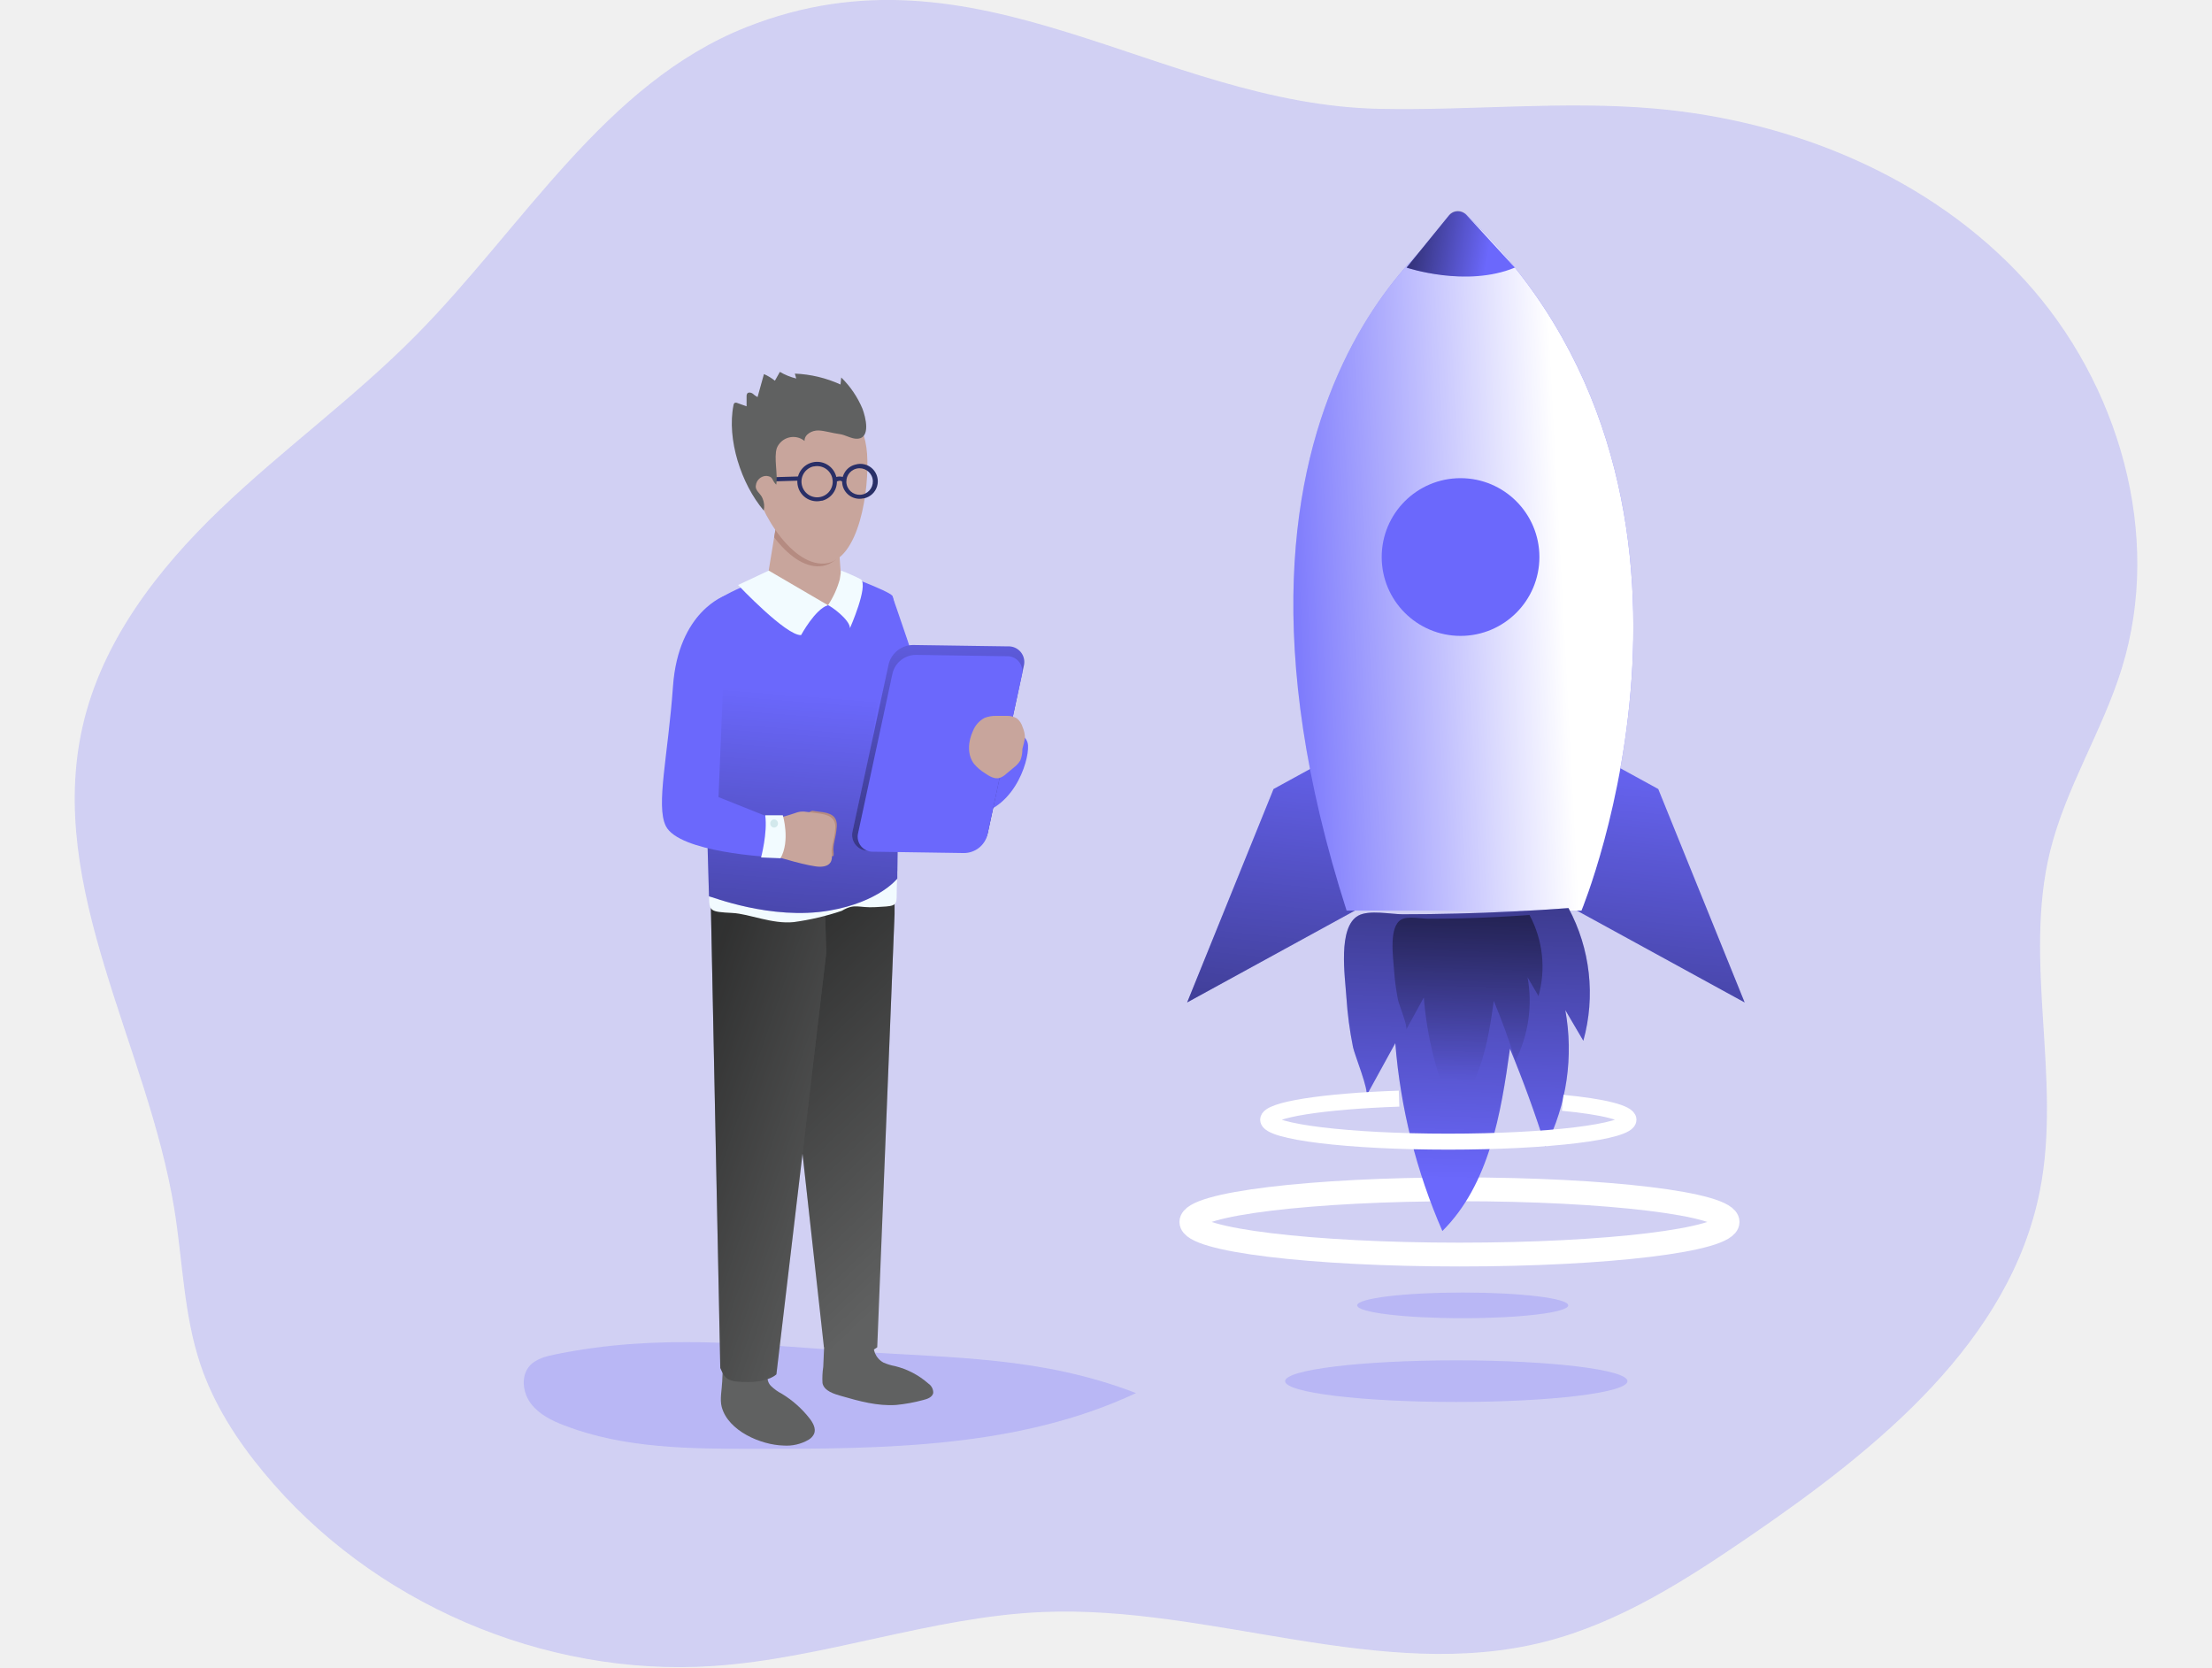
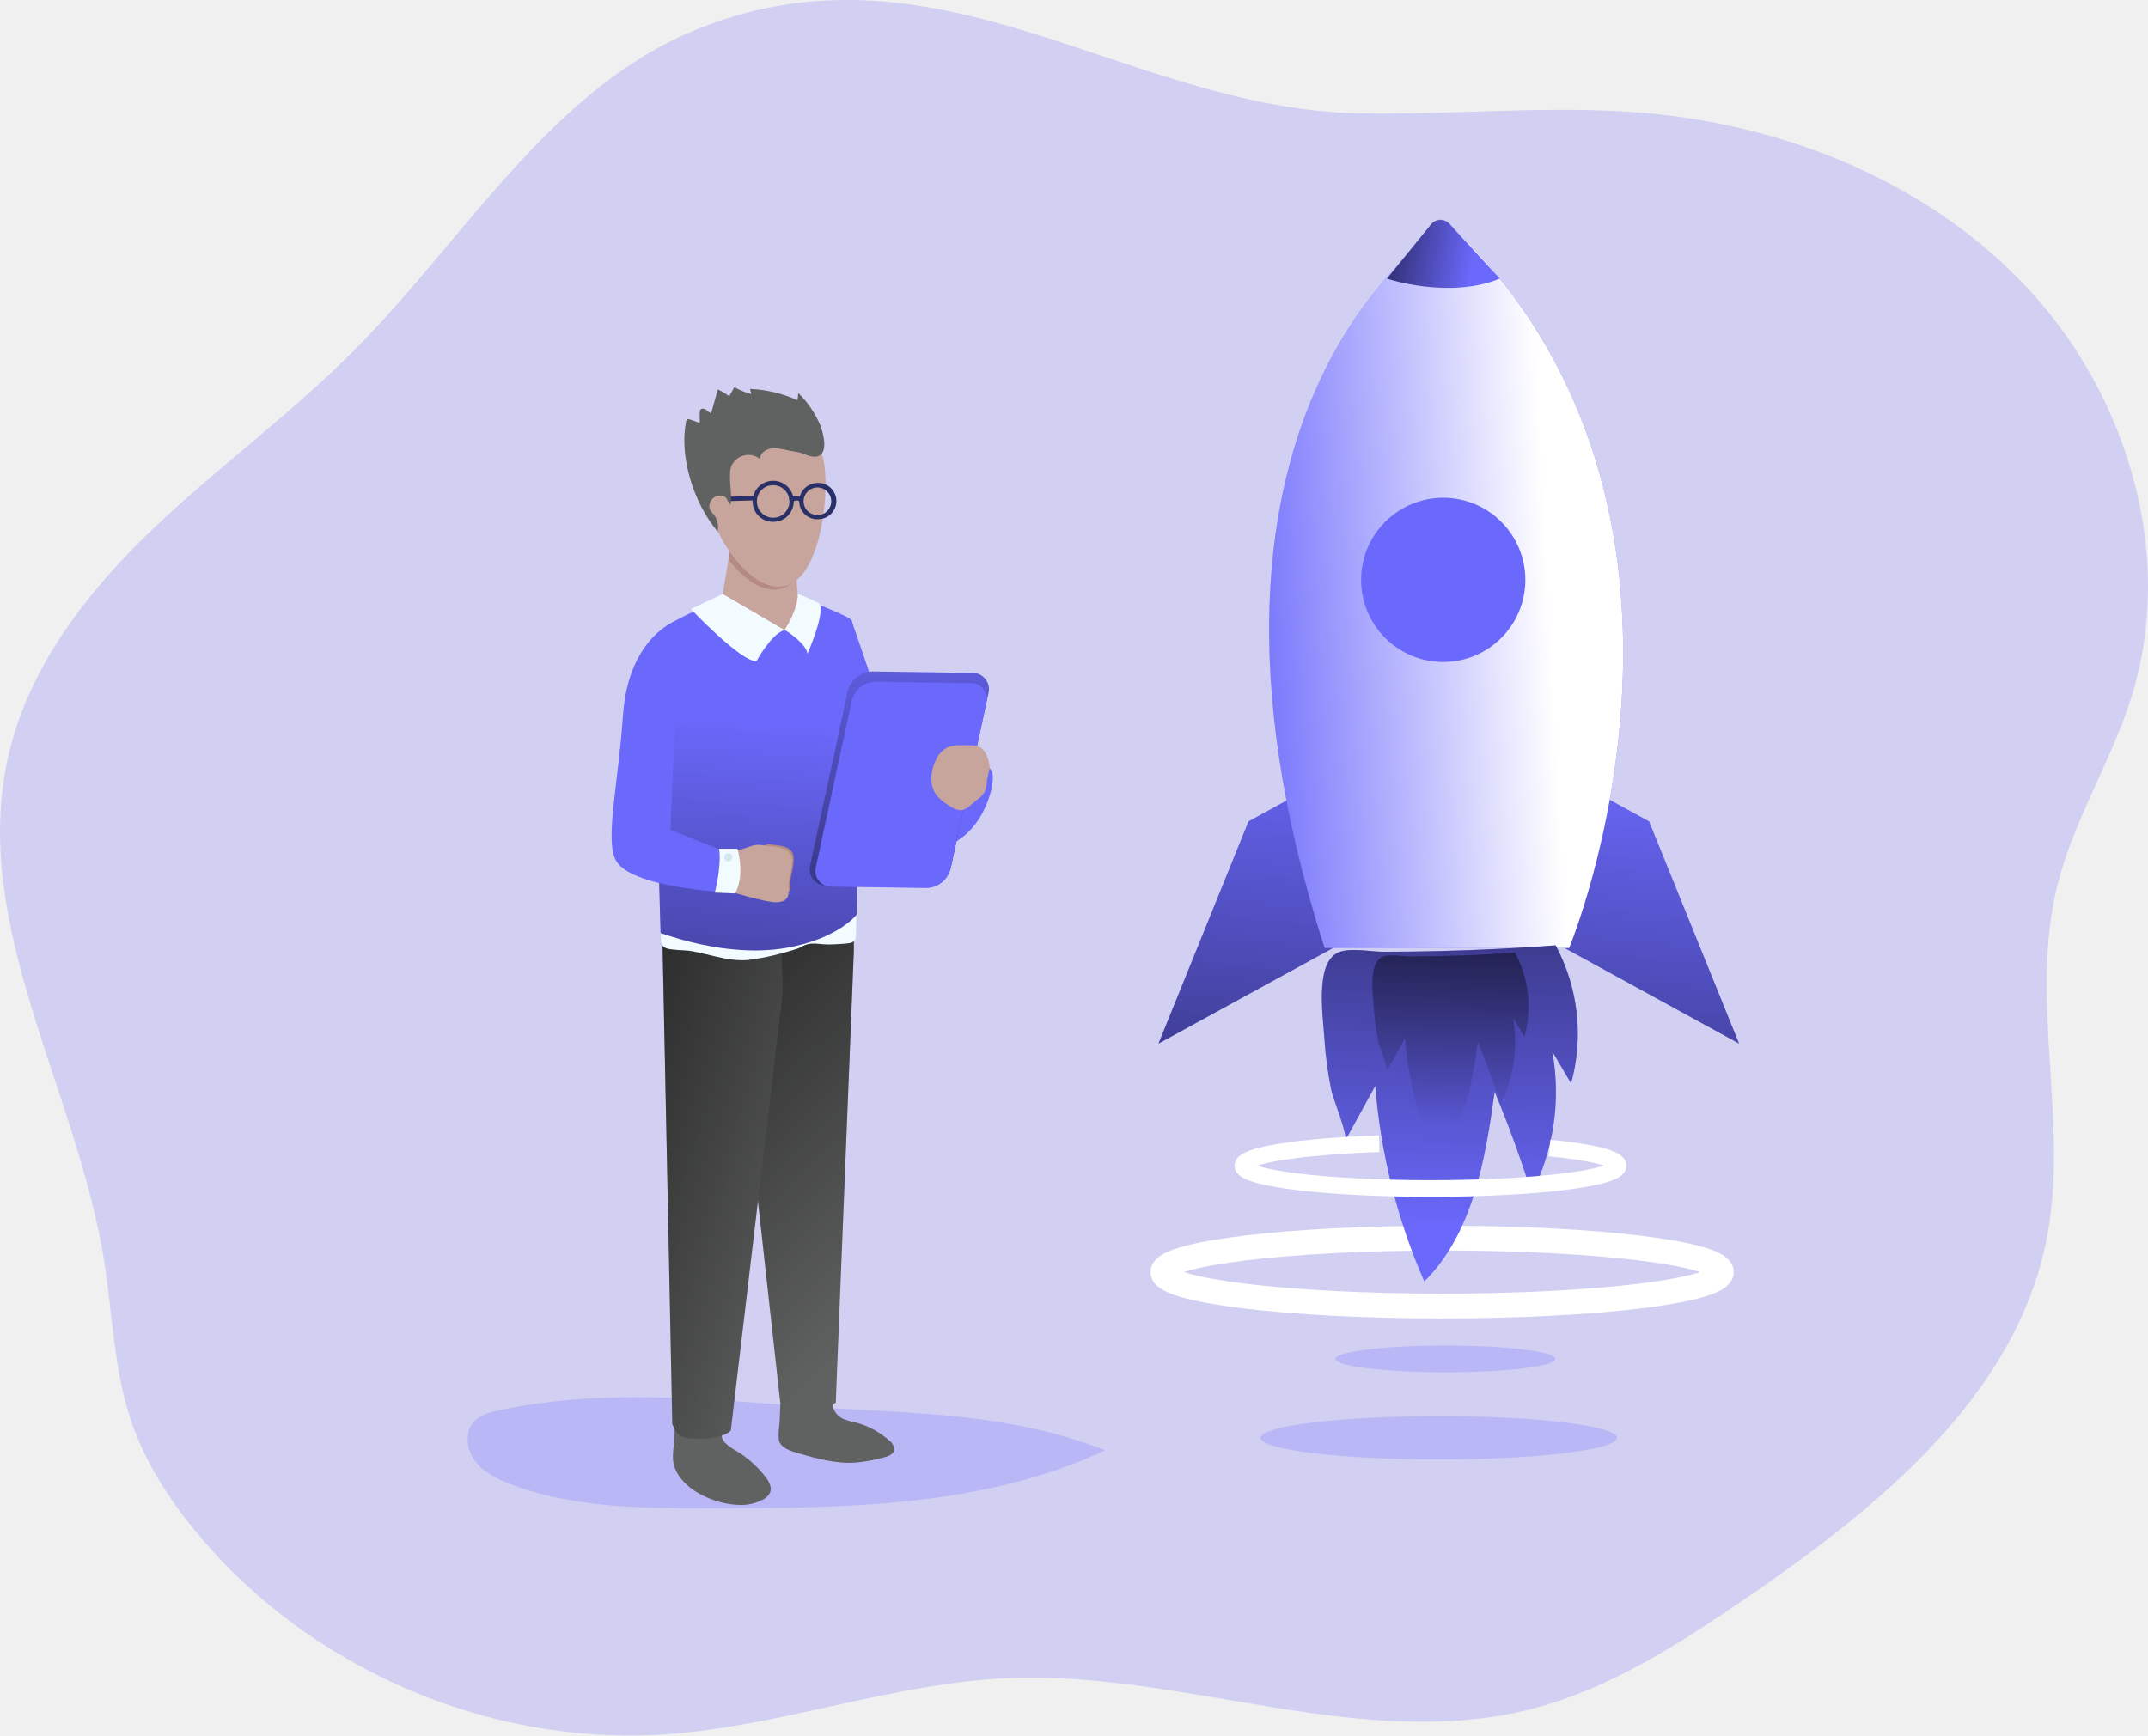
- <svg xmlns="http://www.w3.org/2000/svg" xmlns:xlink="http://www.w3.org/1999/xlink" id="Layer_1" data-name="Layer 1" viewBox="0 0 538.05 434.89" width="406" height="306" class="illustration styles_illustrationTablet__1DWOa">
+ <svg xmlns="http://www.w3.org/2000/svg" xmlns:xlink="http://www.w3.org/1999/xlink" id="Layer_1" data-name="Layer 1" viewBox="0 0 538.05 434.89" class="illustration styles_illustrationTablet__1DWOa">
  <defs>
    <linearGradient id="linear-gradient" x1="320.77" y1="182.33" x2="298.92" y2="397.3" gradientUnits="userSpaceOnUse">
      <stop offset="0" stop-color="#010101" stop-opacity="0" />
      <stop offset="0.95" stop-color="#010101" />
    </linearGradient>
    <linearGradient id="linear-gradient-2" x1="417.47" y1="192.15" x2="395.63" y2="407.12" xlink:href="#linear-gradient" />
    <linearGradient id="linear-gradient-3" x1="244.82" y1="339.43" x2="119.45" y2="208.68" xlink:href="#linear-gradient" />
    <linearGradient id="linear-gradient-4" x1="227.2" y1="327.83" x2="99.67" y2="284.24" xlink:href="#linear-gradient" />
    <linearGradient id="linear-gradient-5" x1="204.09" y1="200.01" x2="189.03" y2="393.71" xlink:href="#linear-gradient" />
    <linearGradient id="linear-gradient-6" x1="236.57" y1="168.89" x2="242.31" y2="329.24" xlink:href="#linear-gradient" />
    <linearGradient id="linear-gradient-7" x1="320.61" y1="169.62" x2="404.94" y2="165.25" gradientUnits="userSpaceOnUse">
      <stop offset="0" stop-color="#fff" stop-opacity="0" />
      <stop offset="0.95" stop-color="#fff" />
    </linearGradient>
    <linearGradient id="linear-gradient-8" x1="374.52" y1="327.37" x2="379.77" y2="151.73" xlink:href="#linear-gradient" />
    <linearGradient id="linear-gradient-9" x1="375.31" y1="301.44" x2="378.5" y2="194.31" xlink:href="#linear-gradient" />
    <linearGradient id="linear-gradient-10" x1="381.9" y1="84.53" x2="341.71" y2="77.54" xlink:href="#linear-gradient" />
  </defs>
  <path d="M188.15,26.44C151.29,41.05,129.9,78.59,102,106.79,86,123,67.45,136.38,51,152.12S20,186.72,15,208.92C5.49,251,32,292.1,38.94,334.68c2.21,13.6,2.44,27.63,6.85,40.67,3.49,10.32,9.49,19.65,16.43,28,28.11,34.06,73.1,53.47,117.17,50.55,29.07-1.93,57-12.88,86.15-14.09,43.93-1.83,88.27,18.57,130.88,7.76,19.65-5,37.05-16.25,53.77-27.71,33.18-22.75,67.72-50.65,75.43-90.14,5.66-29-4.42-59.57,2.61-88.26,4.08-16.65,13.67-31.44,18.73-47.82,10.75-34.73-.73-74.24-25.22-101.11s-60.43-41.71-96.65-44.86c-23.75-2.07-47.65.54-71.49.08C295.42,46.69,248.52,2.51,188.15,26.44Z" transform="translate(-12.95 -19.35)" fill="#6b68fc" opacity="0.24" style="isolation: isolate;" />
  <path d="M138.42,372.6c-2.48.5-5.12,1.15-6.79,3-2.35,2.68-1.82,7,.33,9.85s5.5,4.47,8.82,5.74c15.64,6,32.82,6.05,49.56,6.07,33.79,0,68.86-.2,99.46-14.55-24.73-9.55-47.76-9.08-73.5-10.9C189.52,370,165.21,367.12,138.42,372.6Z" transform="translate(-12.95 -19.35)" fill="#6b68fc" opacity="0.24" style="isolation: isolate;" />
  <polygon points="328.63 197.09 312.73 205.8 290.19 261.47 337.91 235.34 328.63 197.09" fill="#6b68fc" />
  <polygon points="397.18 197.09 413.08 205.8 435.62 261.47 387.9 235.34 397.18 197.09" fill="#6b68fc" />
  <polygon points="328.63 197.09 312.73 205.8 290.19 261.47 337.91 235.34 328.63 197.09" fill="url(#linear-gradient)" />
  <polygon points="397.18 197.09 413.08 205.8 435.62 261.47 387.9 235.34 397.18 197.09" fill="url(#linear-gradient-2)" />
  <path d="M221.52,369a5,5,0,0,0,2.36,5.73,13.17,13.17,0,0,0,3.05.94,20.53,20.53,0,0,1,8.7,4.55,2.85,2.85,0,0,1,1.28,2.46c-.23,1.11-1.53,1.58-2.63,1.84a42.55,42.55,0,0,1-7.06,1.29c-4.85.33-9.65-1-14.33-2.35-1.78-.51-4.46-1.28-4.87-3.35a20.44,20.44,0,0,1,.2-4.27l.31-7.2" transform="translate(-12.95 -19.35)" fill="#606161" />
  <path d="M193.89,377.59a3.05,3.05,0,0,0,.68,3.25,11.69,11.69,0,0,0,2.85,2.05,26.81,26.81,0,0,1,7.2,6.39c.92,1.17,1.78,2.7,1.2,4.07a3.56,3.56,0,0,1-1.41,1.52,11.44,11.44,0,0,1-6.6,1.52c-5.81-.15-14.4-3.78-16.08-10.07-.53-1.95.05-4.62.13-6.63l.21-4.85" transform="translate(-12.95 -19.35)" fill="#606161" />
  <path d="M226.82,257.77l-4.52,113a10.69,10.69,0,0,1-6,2.07c-4.17.24-4.92.54-7.92-2.19L195.28,252.14l31.54-.66Z" transform="translate(-12.95 -19.35)" fill="#606161" />
  <path d="M226.82,257.77l-4.52,113a10.69,10.69,0,0,1-6,2.07c-4.17.24-4.92.54-7.92-2.19L195.28,252.14l31.54-.66Z" transform="translate(-12.95 -19.35)" fill="url(#linear-gradient-3)" />
  <path d="M209,267.92l-13,109.9s-1.88,1.93-7,2c-5.81.07-6.34-.72-7.64-3.66L178.79,250.1l29.85,5.09Z" transform="translate(-12.95 -19.35)" fill="#606161" />
  <path d="M209,267.92l-13,109.9s-1.88,1.93-7,2c-5.81.07-6.34-.72-7.64-3.66L178.79,250.1l29.85,5.09Z" transform="translate(-12.95 -19.35)" fill="url(#linear-gradient-4)" />
  <path d="M213.05,256.92a67.38,67.38,0,0,1-12.53,2.94c-5.65.58-11.57-2.15-16-2.38-5.91-.3-6.07-.49-6.07-4.34,0-1.94,49.14-6.59,49.14-6.59s-.23,3.55-.22,6.83c0,2.46-1.05,2.32-5.52,2.58S216.52,254.86,213.05,256.92Z" transform="translate(-12.95 -19.35)" fill="#f2fbff" />
  <path d="M193.66,170.16s-8.24,2.14-14.12,6.42c-3.63,2.64-1.12,76.56-1.12,76.56.36-.06,16.15,6.34,31.42,3.71,13-2.24,17.69-8.34,17.69-8.34s1.17-70.93-1.36-73.84c-1.12-1.3-13.49-5.87-13.49-5.87S207.28,176.92,193.66,170.16Z" transform="translate(-12.95 -19.35)" fill="#6b68fc" />
  <path d="M193.66,170.16s-8.24,2.14-14.12,6.42c-3.63,2.64-1.12,76.56-1.12,76.56.36-.06,16.15,6.34,31.42,3.71,13-2.24,17.69-8.34,17.69-8.34s1.17-70.93-1.36-73.84c-1.12-1.3-13.49-5.87-13.49-5.87S207.28,176.92,193.66,170.16Z" transform="translate(-12.95 -19.35)" fill="url(#linear-gradient-5)" />
  <path d="M196.36,153.74l-2.7,16.42s6,8.84,13.67,7.52,5.74-4.88,5.74-4.88l-1-13.87S205.18,160.14,196.36,153.74Z" transform="translate(-12.95 -19.35)" fill="#c8a59c" />
  <path d="M195.41,159.5l1-5.76c8.82,6.4,13.4,3.68,13.4,3.68l2.13,7.45a7.14,7.14,0,0,1-4.54,2.18C203.12,167.35,198.84,164,195.41,159.5Z" transform="translate(-12.95 -19.35)" fill="#b58b81" />
  <path d="M194,168.18l-8,3.76S198.6,185.26,202.44,185c0,0,3.63-6.74,7-7.8Z" transform="translate(-12.95 -19.35)" fill="#f2fbff" />
  <path d="M212.53,170.47a23.58,23.58,0,0,1-3.06,6.72c.75.29,5.64,3.7,5.72,6,0,0,4.86-11,2.85-12.73a52.4,52.4,0,0,0-5.17-2.29Z" transform="translate(-12.95 -19.35)" fill="#f2fbff" />
  <path d="M182.79,174.63s-12.37,4-13.77,23.75c-1.28,18-4.5,31.07-1.88,36.4,3.41,6.95,27.26,8.1,27.26,8.1a25.38,25.38,0,0,0-.43-10.4l-13.07-5.22S183,177.71,182.79,174.63Z" transform="translate(-12.95 -19.35)" fill="#6b68fc" />
  <path d="M189.45,141.78c.65,9.11,10,25.21,19.1,24.56s11.75-19.5,11.1-28.61-5.76-14.28-14.88-13.63A16.54,16.54,0,0,0,189.45,141.78Z" transform="translate(-12.95 -19.35)" fill="#c8a59c" />
  <path d="M210.9,241.45c-.22-1.74.6-3.41.84-6.37s-1.68-3.73-4.49-4c-.77-.09-1.37-.18-1.88-.26-2.62.63-.53,3.81-.39,6s-.35,5.33.41,6c.32.29,2.73.16,5.52-.2A4.75,4.75,0,0,0,210.9,241.45Z" transform="translate(-12.95 -19.35)" fill="#b58b81" />
  <path d="M212.63,156.93s-.25-.23-2.16-.09a27.94,27.94,0,0,1-6.77-.48c-1.47-.37-2.17-.14-2,1.83s1.71,3.72,5.57,3.93c4.33.23,6.15-1.4,6.49-3.35C214,157.36,213.11,156.89,212.63,156.93Z" transform="translate(-12.95 -19.35)" fill="#c8a59c" />
  <path d="M196,232.79a39.42,39.42,0,0,0,4.79-1.34c2.06-.78,2.71-.32,5.73,0s5.09,1.09,4.83,4.12-1.13,4.73-.9,6.5-.32,3.29-3,3.35S196,242.78,196,242.78" transform="translate(-12.95 -19.35)" fill="#c8a59c" />
  <path d="M193.08,232h4.59s2,6.62-.6,11.21L192,243S193.72,236.56,193.08,232Z" transform="translate(-12.95 -19.35)" fill="#f2fbff" />
  <ellipse cx="182.45" cy="214.79" rx="1.01" ry="1.07" fill="#d2e8ec" />
  <path d="M213.29,146.08h0a4.53,4.53,0,0,1,.49-3.45,4.46,4.46,0,0,1,2.78-2.09,4.55,4.55,0,1,1,2.28,8.8l-.16,0A4.55,4.55,0,0,1,213.29,146.08Zm3.54-4.48a3.46,3.46,0,0,0-2.48,4.21h0a3.46,3.46,0,1,0,2.6-4.24Z" transform="translate(-12.95 -19.35)" fill="#292f67" />
  <path d="M204,149.41a5.14,5.14,0,0,1-2.38-3.16h0a5.16,5.16,0,1,1,6.3,3.71l-.19,0A5.09,5.09,0,0,1,204,149.41Zm1.6-8.39a4.06,4.06,0,0,0-2.92,5,4.07,4.07,0,1,0,3.07-5Z" transform="translate(-12.95 -19.35)" fill="#292f67" />
  <path d="M213.17,145l1.05-.31a1.47,1.47,0,0,0-.88-.93,3.28,3.28,0,0,0-2.74.47l.52,1c1.07-.58,1.59-.52,1.8-.43A.43.43,0,0,1,213.17,145Z" transform="translate(-12.95 -19.35)" fill="#292f67" />
  <polygon points="189.1 125.36 189.06 124.27 182.82 124.45 182.87 125.54 189.1 125.36" fill="#292f67" />
  <path d="M226.17,174.67s6.91,19.26,11.21,34.87,17,.27,17,.27,7-.27,7.26,4-4,18-16.14,18.3-25-15.61-25-15.61Z" transform="translate(-12.95 -19.35)" fill="#6b68fc" />
  <path d="M244.76,241.59l-24.69-.36a4.09,4.09,0,0,1-4.2-5.07l9.43-43.65a6.59,6.59,0,0,1,6.35-4.92l24.69.36a4.08,4.08,0,0,1,4.2,5.07l-9.42,43.65A6.6,6.6,0,0,1,244.76,241.59Z" transform="translate(-12.95 -19.35)" fill="#6b68fc" />
  <path d="M244.76,241.59l-24.69-.36a4.09,4.09,0,0,1-4.2-5.07l9.43-43.65a6.59,6.59,0,0,1,6.35-4.92l24.69.36a4.08,4.08,0,0,1,4.2,5.07l-9.42,43.65A6.6,6.6,0,0,1,244.76,241.59Z" transform="translate(-12.95 -19.35)" fill="url(#linear-gradient-6)" />
  <path d="M244.93,241.85l-23.62-.35a3.92,3.92,0,0,1-4-4.86l9-41.77a6.33,6.33,0,0,1,6.09-4.71l23.63.35a3.91,3.91,0,0,1,4,4.86l-9,41.77A6.33,6.33,0,0,1,244.93,241.85Z" transform="translate(-12.95 -19.35)" fill="#6b68fc" />
  <path d="M260.84,211.82a7.43,7.43,0,0,0-.61-2.81,4.67,4.67,0,0,0-1.52-2.3,5,5,0,0,0-2.64-.64c-.93,0-1.87,0-2.8,0a7.88,7.88,0,0,0-3,.54,6.64,6.64,0,0,0-3,3.39c-1.28,2.73-1.55,6.2.28,8.59a11.93,11.93,0,0,0,2.82,2.42c1.15.79,2.5,1.62,3.85,1.25a4.75,4.75,0,0,0,1.72-1.06l2-1.66a6.57,6.57,0,0,0,1.7-1.87,7.62,7.62,0,0,0,.52-2.95A29.63,29.63,0,0,0,260.84,211.82Z" transform="translate(-12.95 -19.35)" fill="#c8a59c" />
  <path d="M218.43,125.92a24.86,24.86,0,0,0-5.52-8.11l-.19,1.83a31.7,31.7,0,0,0-11.91-2.84l.36,1.28a16.5,16.5,0,0,1-4.27-1.73l-1.29,2.3a13.21,13.21,0,0,0-2.86-1.73l-1.67,6a6.18,6.18,0,0,1-1.3-.93c-.44-.3-1.15-.39-1.43.06a1.29,1.29,0,0,0-.13.7l0,2.58-2.46-.88a.79.79,0,0,0-.67,0,.78.78,0,0,0-.28.55c-1.79,8.94,2,20.57,7.89,27.52a5.28,5.28,0,0,0-.32-3.19c-.49-1.28-2-2-1.74-3.35a2.78,2.78,0,0,1,2.75-2.5c1.91.22,1.2.92,2.56,2.28.48-2.65-.67-7,.16-9.55a4.65,4.65,0,0,1,7.23-1.85c-.06-1.7,1.94-2.79,3.64-2.73s3.63.71,5.43.93c1.53.18,3.1,1.25,4.57,1.23C220.76,133.73,219.24,128.05,218.43,125.92Z" transform="translate(-12.95 -19.35)" fill="#606161" />
  <ellipse cx="362.07" cy="340.48" rx="27.53" ry="3.35" fill="#6b68fc" opacity="0.24" style="isolation: isolate;" />
  <ellipse cx="360.4" cy="360.25" rx="44.65" ry="5.43" fill="#6b68fc" opacity="0.24" style="isolation: isolate;" />
  <ellipse cx="361.23" cy="318.72" rx="69.94" ry="8.51" fill="none" stroke="#fff" stroke-miterlimit="10" stroke-width="6.21" style="isolation: isolate;" />
  <path d="M375.74,75.1s-75.15,44.13-31,181.76H406S451.48,147.34,375.74,75.1Z" transform="translate(-12.95 -19.35)" fill="#6b68fc" />
  <path d="M375.74,75.1s-75.15,44.13-31,181.76H406S451.48,147.34,375.74,75.1Z" transform="translate(-12.95 -19.35)" fill="url(#linear-gradient-7)" />
  <circle cx="361.51" cy="145.29" r="20.57" fill="#6b68fc" />
  <path d="M349.88,305.21l7.56-13.77a152.3,152.3,0,0,0,12.28,49c12.21-12.15,15.27-30.49,17.63-47.55q5.2,12.56,9.29,25.53a56.61,56.61,0,0,0,5.15-35.6l4.7,8a46.78,46.78,0,0,0-3.87-34.61q-14.56,1.08-29.18,1.43-7,.18-14.06.18c-3.09,0-8.78-1.21-11.6.36-5.42,3-3.44,15.93-3.1,21.24a97.42,97.42,0,0,0,1.73,13.07C346.82,294.52,350.65,303.81,349.88,305.21Z" transform="translate(-12.95 -19.35)" fill="#6b68fc" />
  <path d="M349.88,305.21l7.56-13.77a152.3,152.3,0,0,0,12.28,49c12.21-12.15,15.27-30.49,17.63-47.55q5.2,12.56,9.29,25.53a56.61,56.61,0,0,0,5.15-35.6l4.7,8a46.78,46.78,0,0,0-3.87-34.61q-14.56,1.08-29.18,1.43-7,.18-14.06.18c-3.09,0-8.78-1.21-11.6.36-5.42,3-3.44,15.93-3.1,21.24a97.42,97.42,0,0,0,1.73,13.07C346.82,294.52,350.65,303.81,349.88,305.21Z" transform="translate(-12.95 -19.35)" fill="url(#linear-gradient-8)" />
  <path d="M360.28,287.92l4.6-8.4a93,93,0,0,0,7.5,29.88c7.44-7.41,9.31-18.6,10.75-29q3.18,7.67,5.67,15.58a34.56,34.56,0,0,0,3.14-21.72l2.86,4.9A28.51,28.51,0,0,0,392.44,258q-8.88.66-17.79.88-4.29.1-8.58.1c-1.88,0-5.35-.74-7.07.22-3.31,1.85-2.11,9.72-1.9,13a61,61,0,0,0,1.06,8C358.41,281.4,360.74,287.07,360.28,287.92Z" transform="translate(-12.95 -19.35)" fill="url(#linear-gradient-9)" />
  <path d="M360.38,89.15s15.58,5.25,28.25,0L376.05,75.47a3.09,3.09,0,0,0-4.67.14Z" transform="translate(-12.95 -19.35)" fill="#6b68fc" />
  <path d="M360.38,89.15s15.58,5.25,28.25,0L375.9,75.31a2.9,2.9,0,0,0-4.38.13Z" transform="translate(-12.95 -19.35)" fill="url(#linear-gradient-10)" />
  <path d="M401.11,307c10.48,1,17.16,2.63,17.16,4.41,0,3.16-21,5.72-47,5.72s-47-2.56-47-5.72c0-2.61,14.44-4.82,34.15-5.5" transform="translate(-12.95 -19.35)" fill="none" stroke="#fff" stroke-miterlimit="10" stroke-width="4.17" style="isolation: isolate;" />
</svg>
